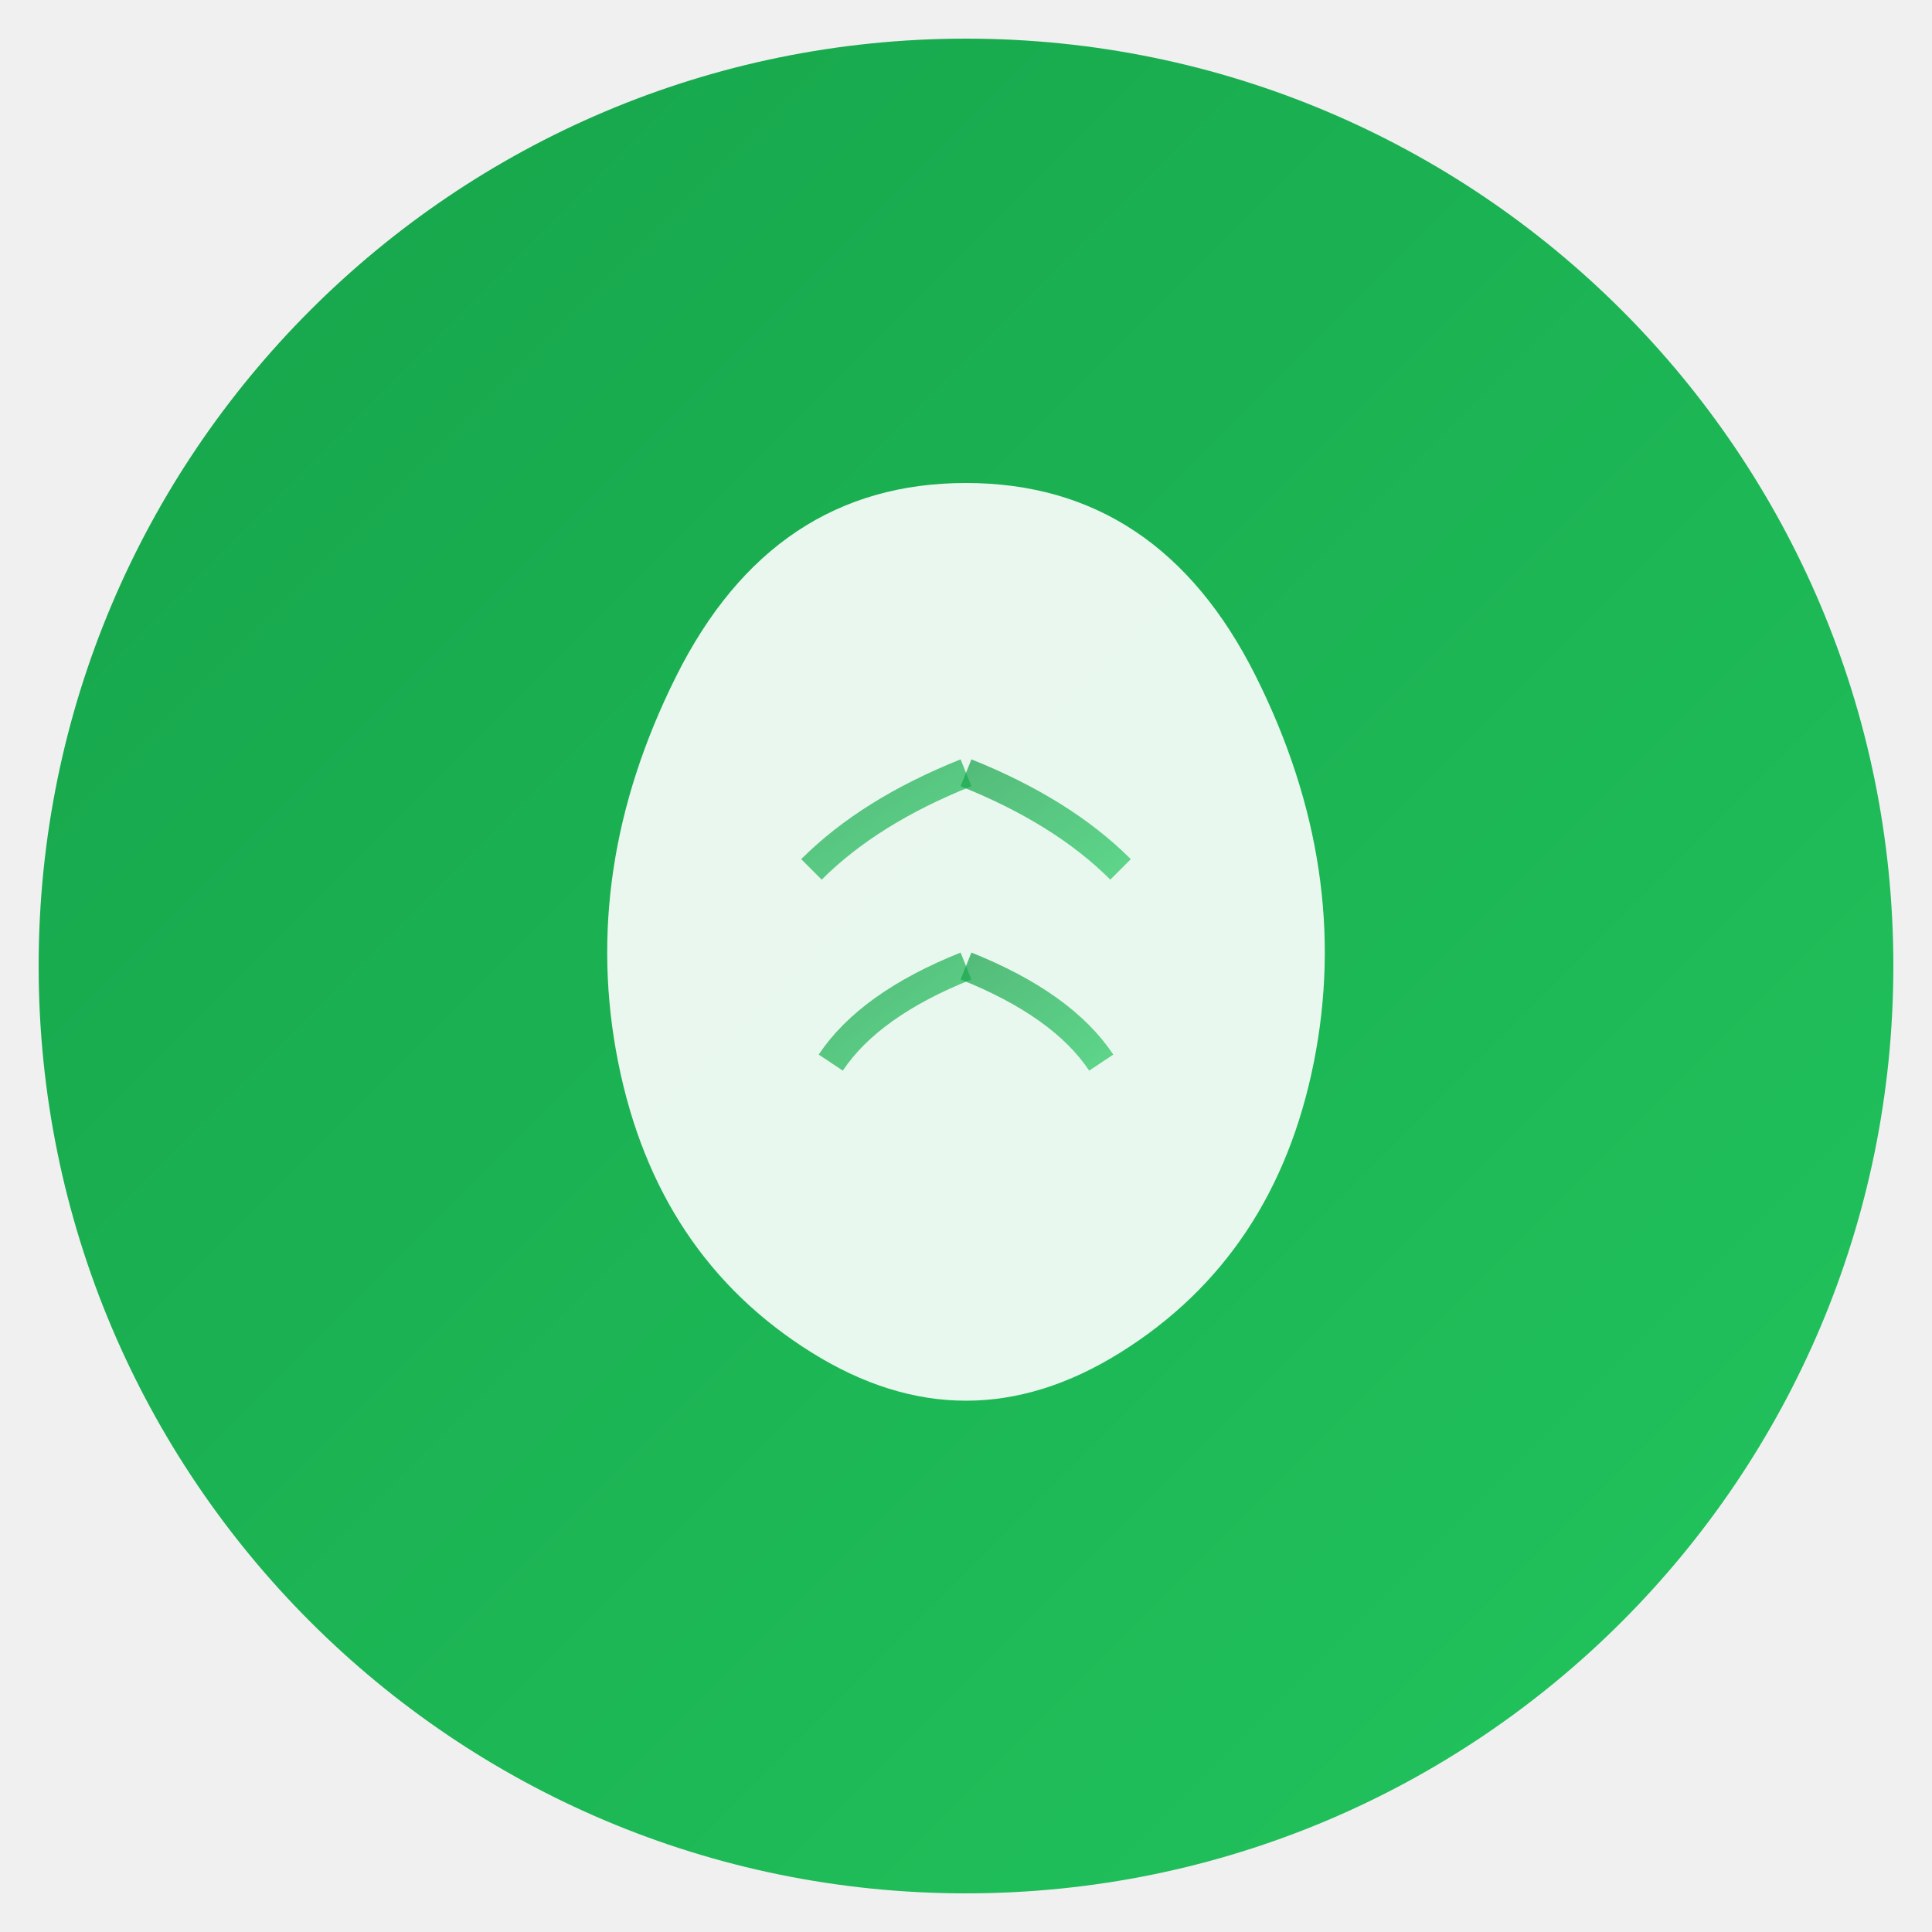
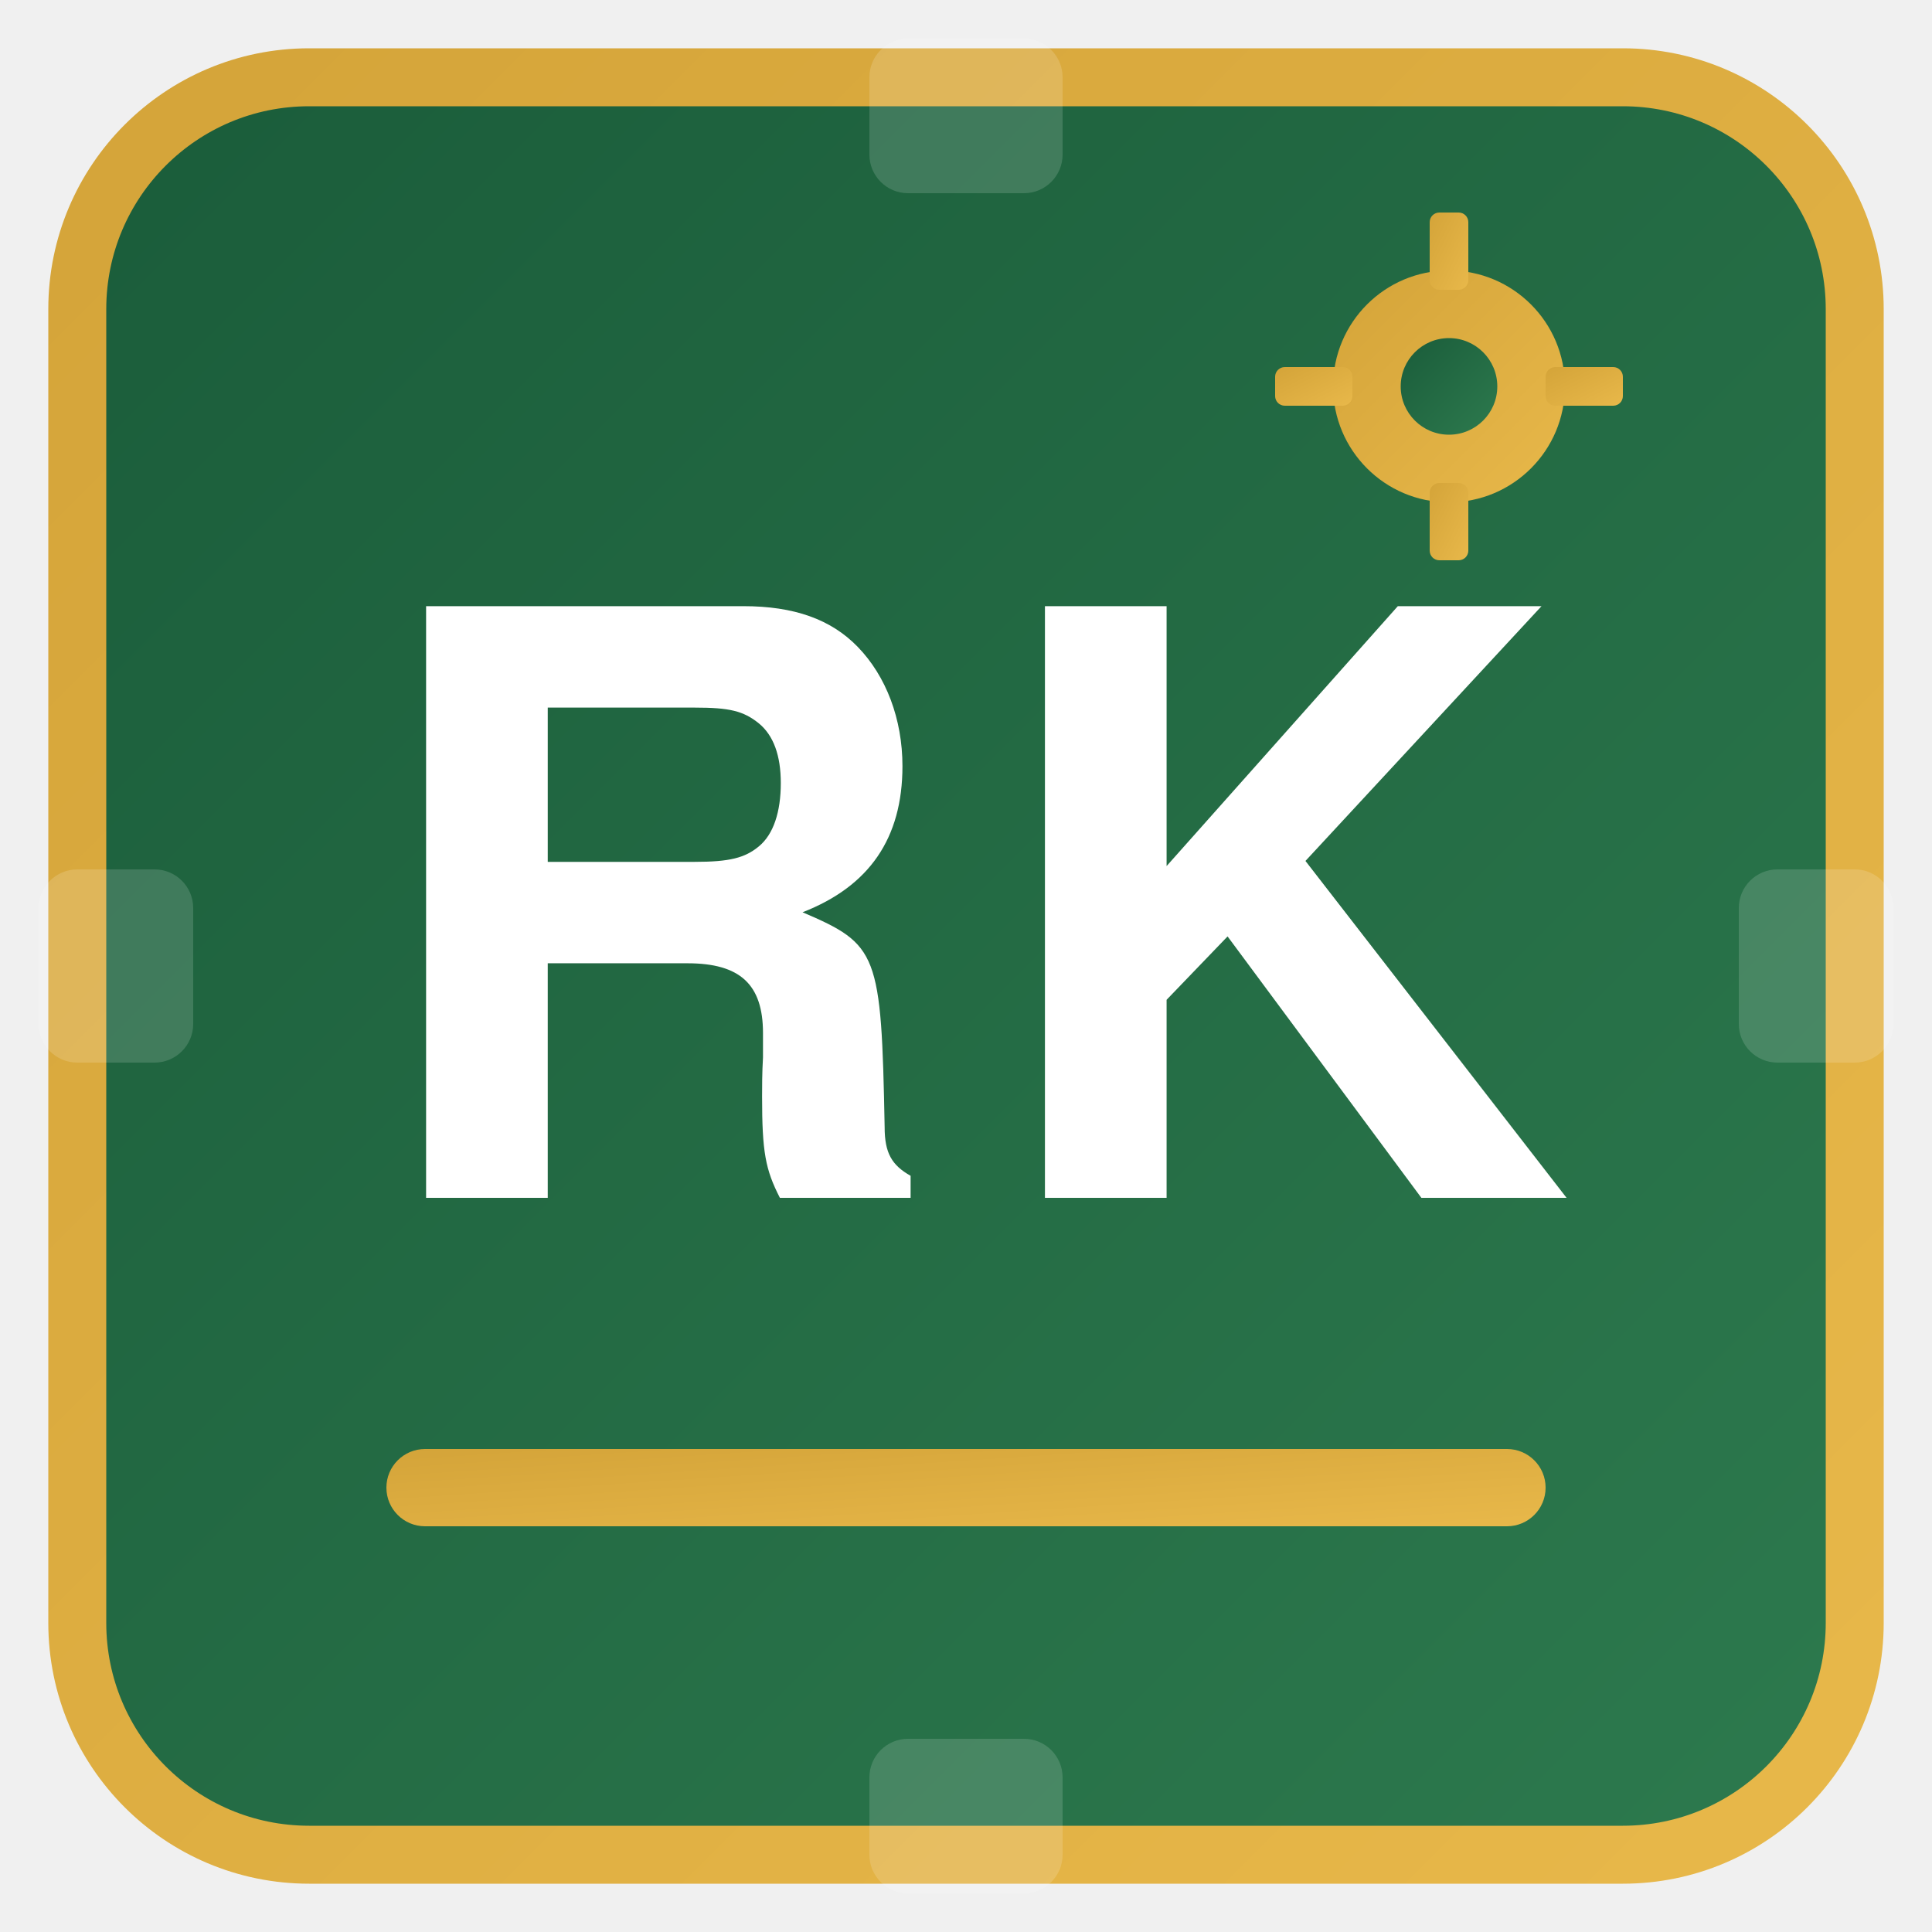
<svg xmlns="http://www.w3.org/2000/svg" viewBox="0 0 100 100">
  <defs>
-     <linearGradient id="rkGrad" x1="0%" y1="0%" x2="100%" y2="100%">
-       <stop offset="0%" style="stop-color:#16a34a;stop-opacity:1" />
-       <stop offset="100%" style="stop-color:#22c55e;stop-opacity:1" />
+     <linearGradient id="primaryGrad" x1="0%" y1="0%" x2="100%" y2="100%">
+       <stop offset="0%" style="stop-color:#1a5c3a;stop-opacity:1" />
+       <stop offset="100%" style="stop-color:#2d7a4e;stop-opacity:1" />
+     </linearGradient>
+     <linearGradient id="wheatGrad" x1="0%" y1="0%" x2="100%" y2="100%">
+       <stop offset="0%" style="stop-color:#d4a439;stop-opacity:1" />
+       <stop offset="100%" style="stop-color:#e8b84a;stop-opacity:1" />
    </linearGradient>
  </defs>
-   <circle cx="50" cy="50" r="48" fill="url(#rkGrad)" />
-   <path d="M 50 25 Q 60 25 65 35 Q 70 45 68 55 Q 66 65 58 70 Q 50 75 42 70 Q 34 65 32 55 Q 30 45 35 35 Q 40 25 50 25 Z" fill="white" opacity="0.9" />
-   <path d="M 50 30 L 50 68" stroke="url(#rkGrad)" stroke-width="2" fill="none" />
-   <path d="M 50 40 Q 45 42 42 45" stroke="url(#rkGrad)" stroke-width="1.5" fill="none" opacity="0.7" />
-   <path d="M 50 50 Q 45 52 43 55" stroke="url(#rkGrad)" stroke-width="1.5" fill="none" opacity="0.7" />
-   <path d="M 50 40 Q 55 42 58 45" stroke="url(#rkGrad)" stroke-width="1.5" fill="none" opacity="0.7" />
-   <path d="M 50 50 Q 55 52 57 55" stroke="url(#rkGrad)" stroke-width="1.5" fill="none" opacity="0.7" />
+   <rect x="4" y="4" width="92" height="92" rx="12" ry="12" fill="url(#primaryGrad)" />
+   <rect x="4" y="4" width="92" height="92" rx="12" ry="12" fill="none" stroke="url(#wheatGrad)" stroke-width="3" />
+   <g opacity="0.15" fill="white">
+     <rect x="45" y="2" width="10" height="8" rx="2" />
+     <rect x="45" y="90" width="10" height="8" rx="2" />
+     <rect x="2" y="45" width="8" height="10" rx="2" />
+     <rect x="90" y="45" width="8" height="10" rx="2" />
+   </g>
+   <text x="50" y="62" font-family="Arial Black, Helvetica, sans-serif" font-size="42" font-weight="900" fill="white" text-anchor="middle" letter-spacing="2">RK</text>
+   <rect x="20" y="75" width="60" height="4" rx="2" fill="url(#wheatGrad)" />
+   <g transform="translate(75, 20)" fill="url(#wheatGrad)">
+     <circle cx="0" cy="0" r="6" fill="url(#wheatGrad)" />
+     <circle cx="0" cy="0" r="2.5" fill="url(#primaryGrad)" />
+     <rect x="-1" y="-9" width="2" height="4" rx="0.5" />
+     <rect x="-1" y="5" width="2" height="4" rx="0.5" />
+     <rect x="-9" y="-1" width="4" height="2" rx="0.5" />
+     <rect x="5" y="-1" width="4" height="2" rx="0.5" />
+   </g>
</svg>
